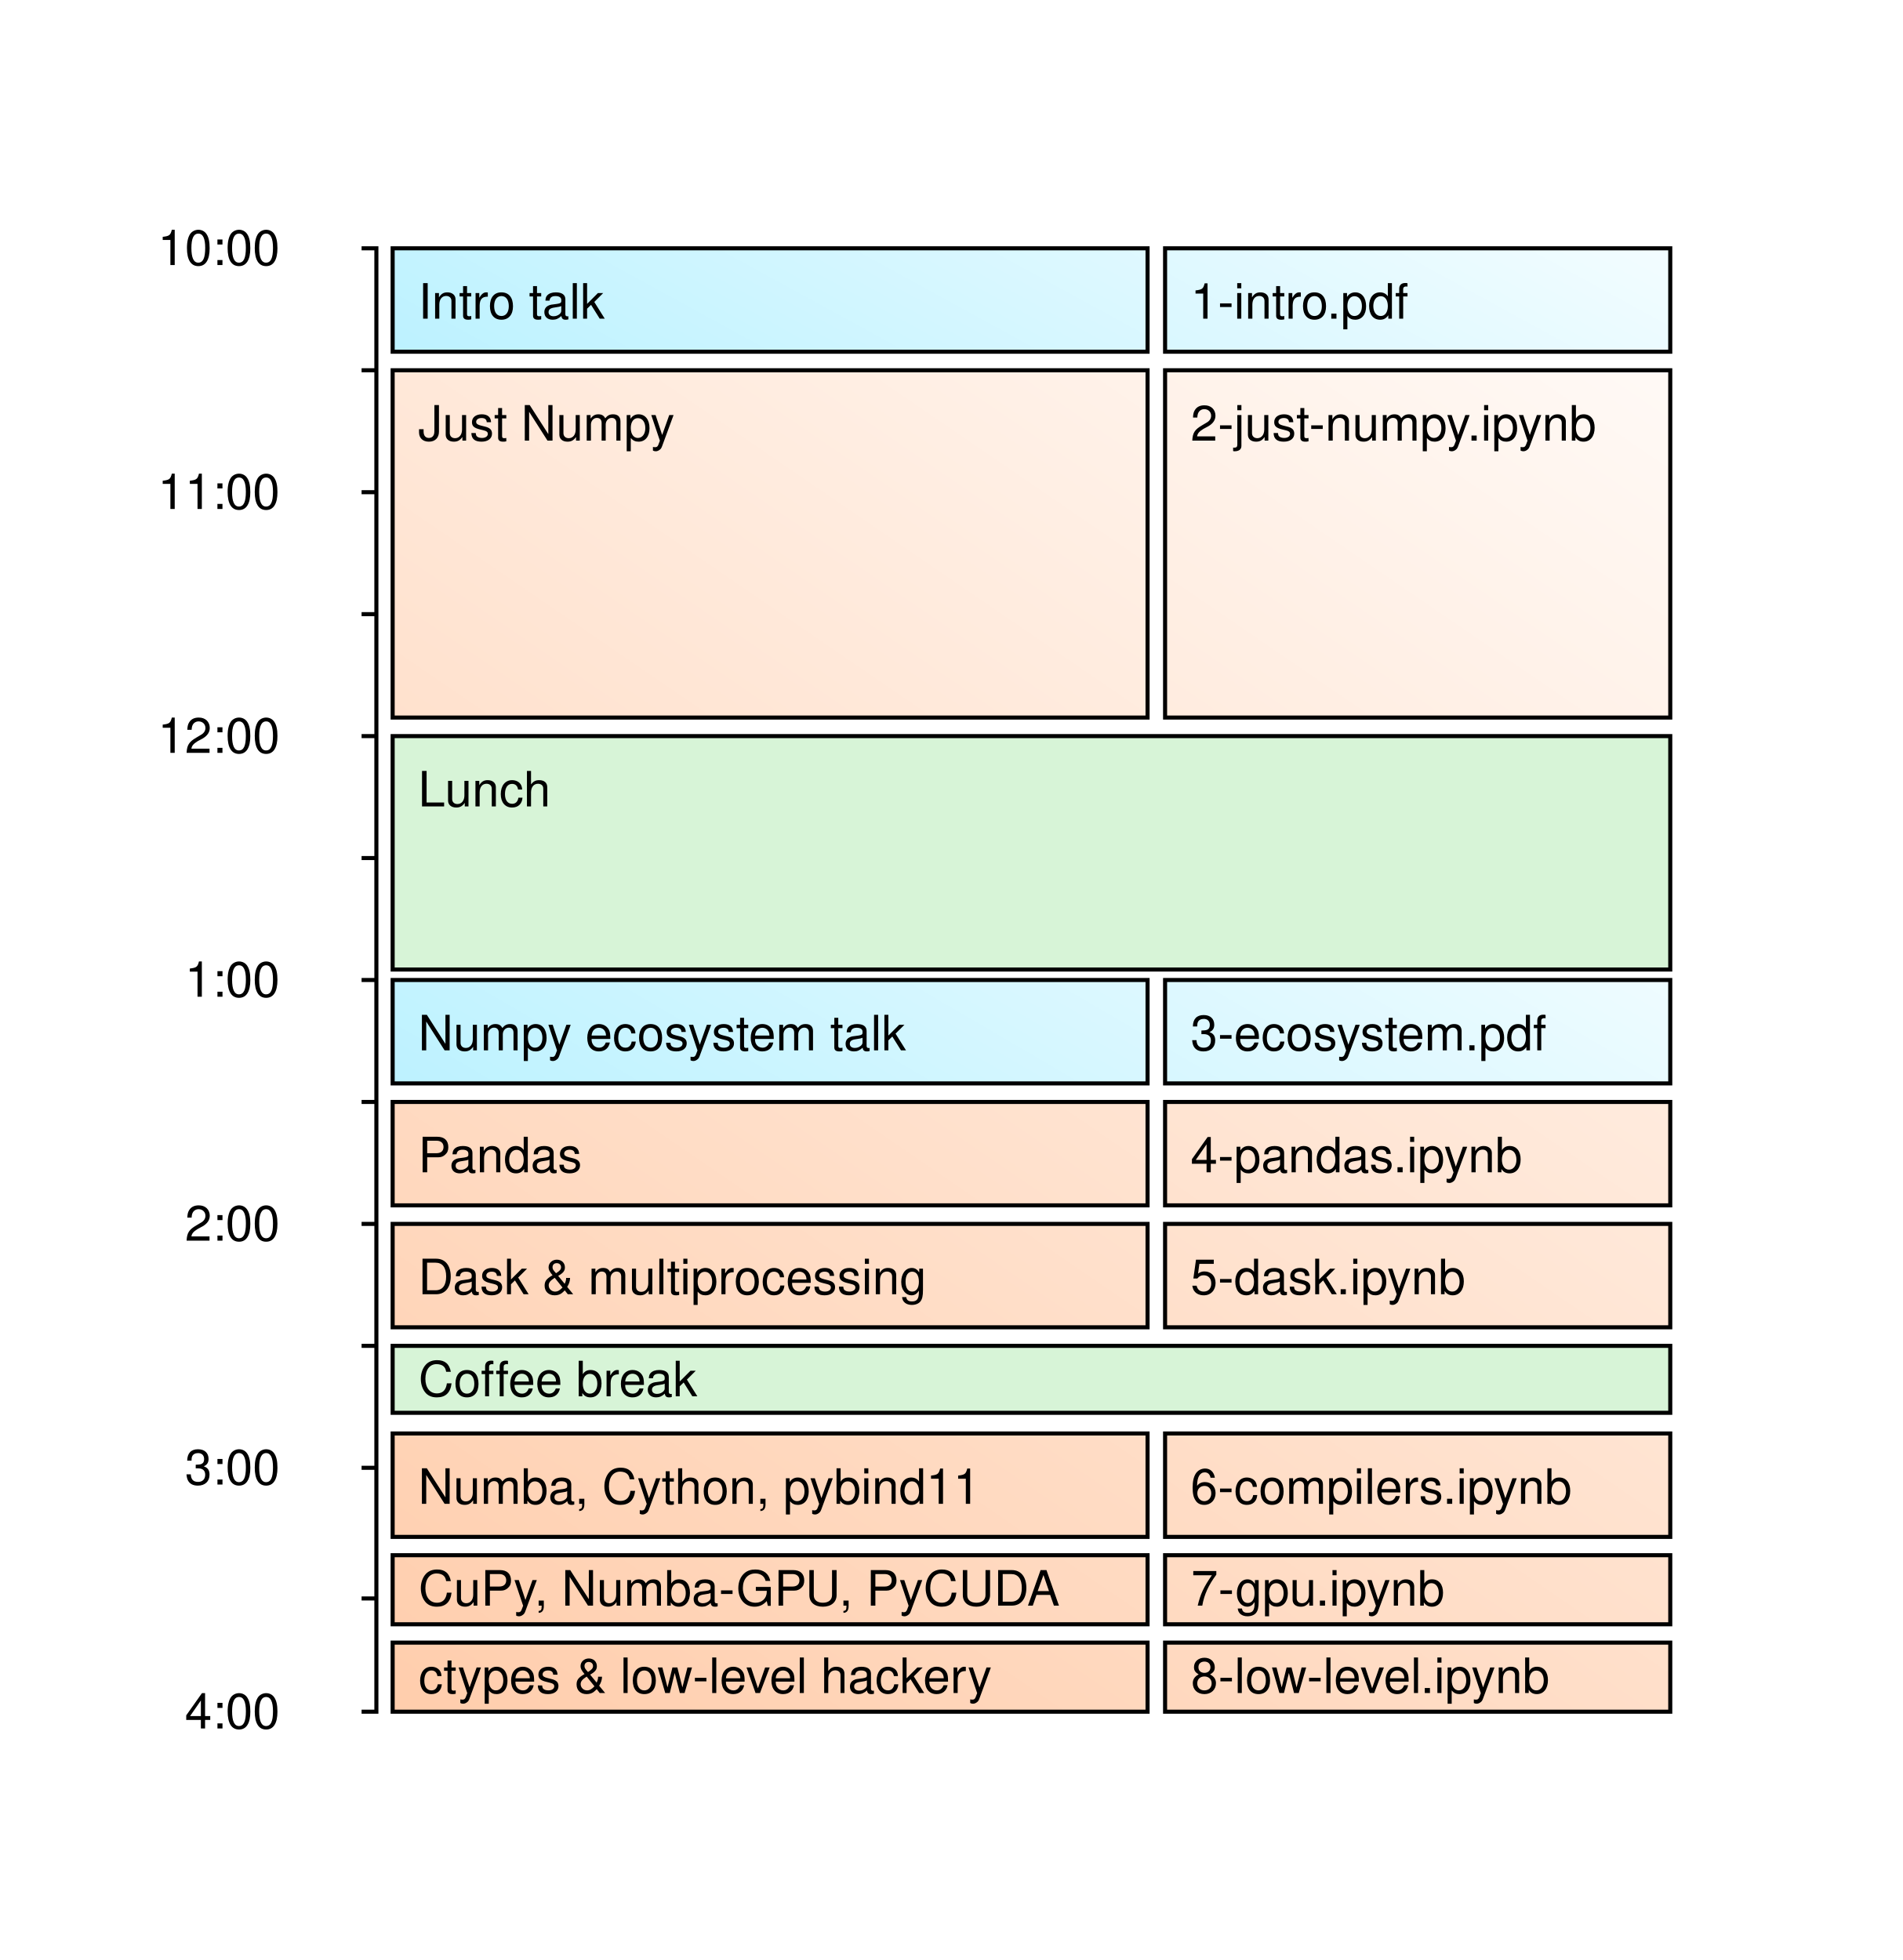
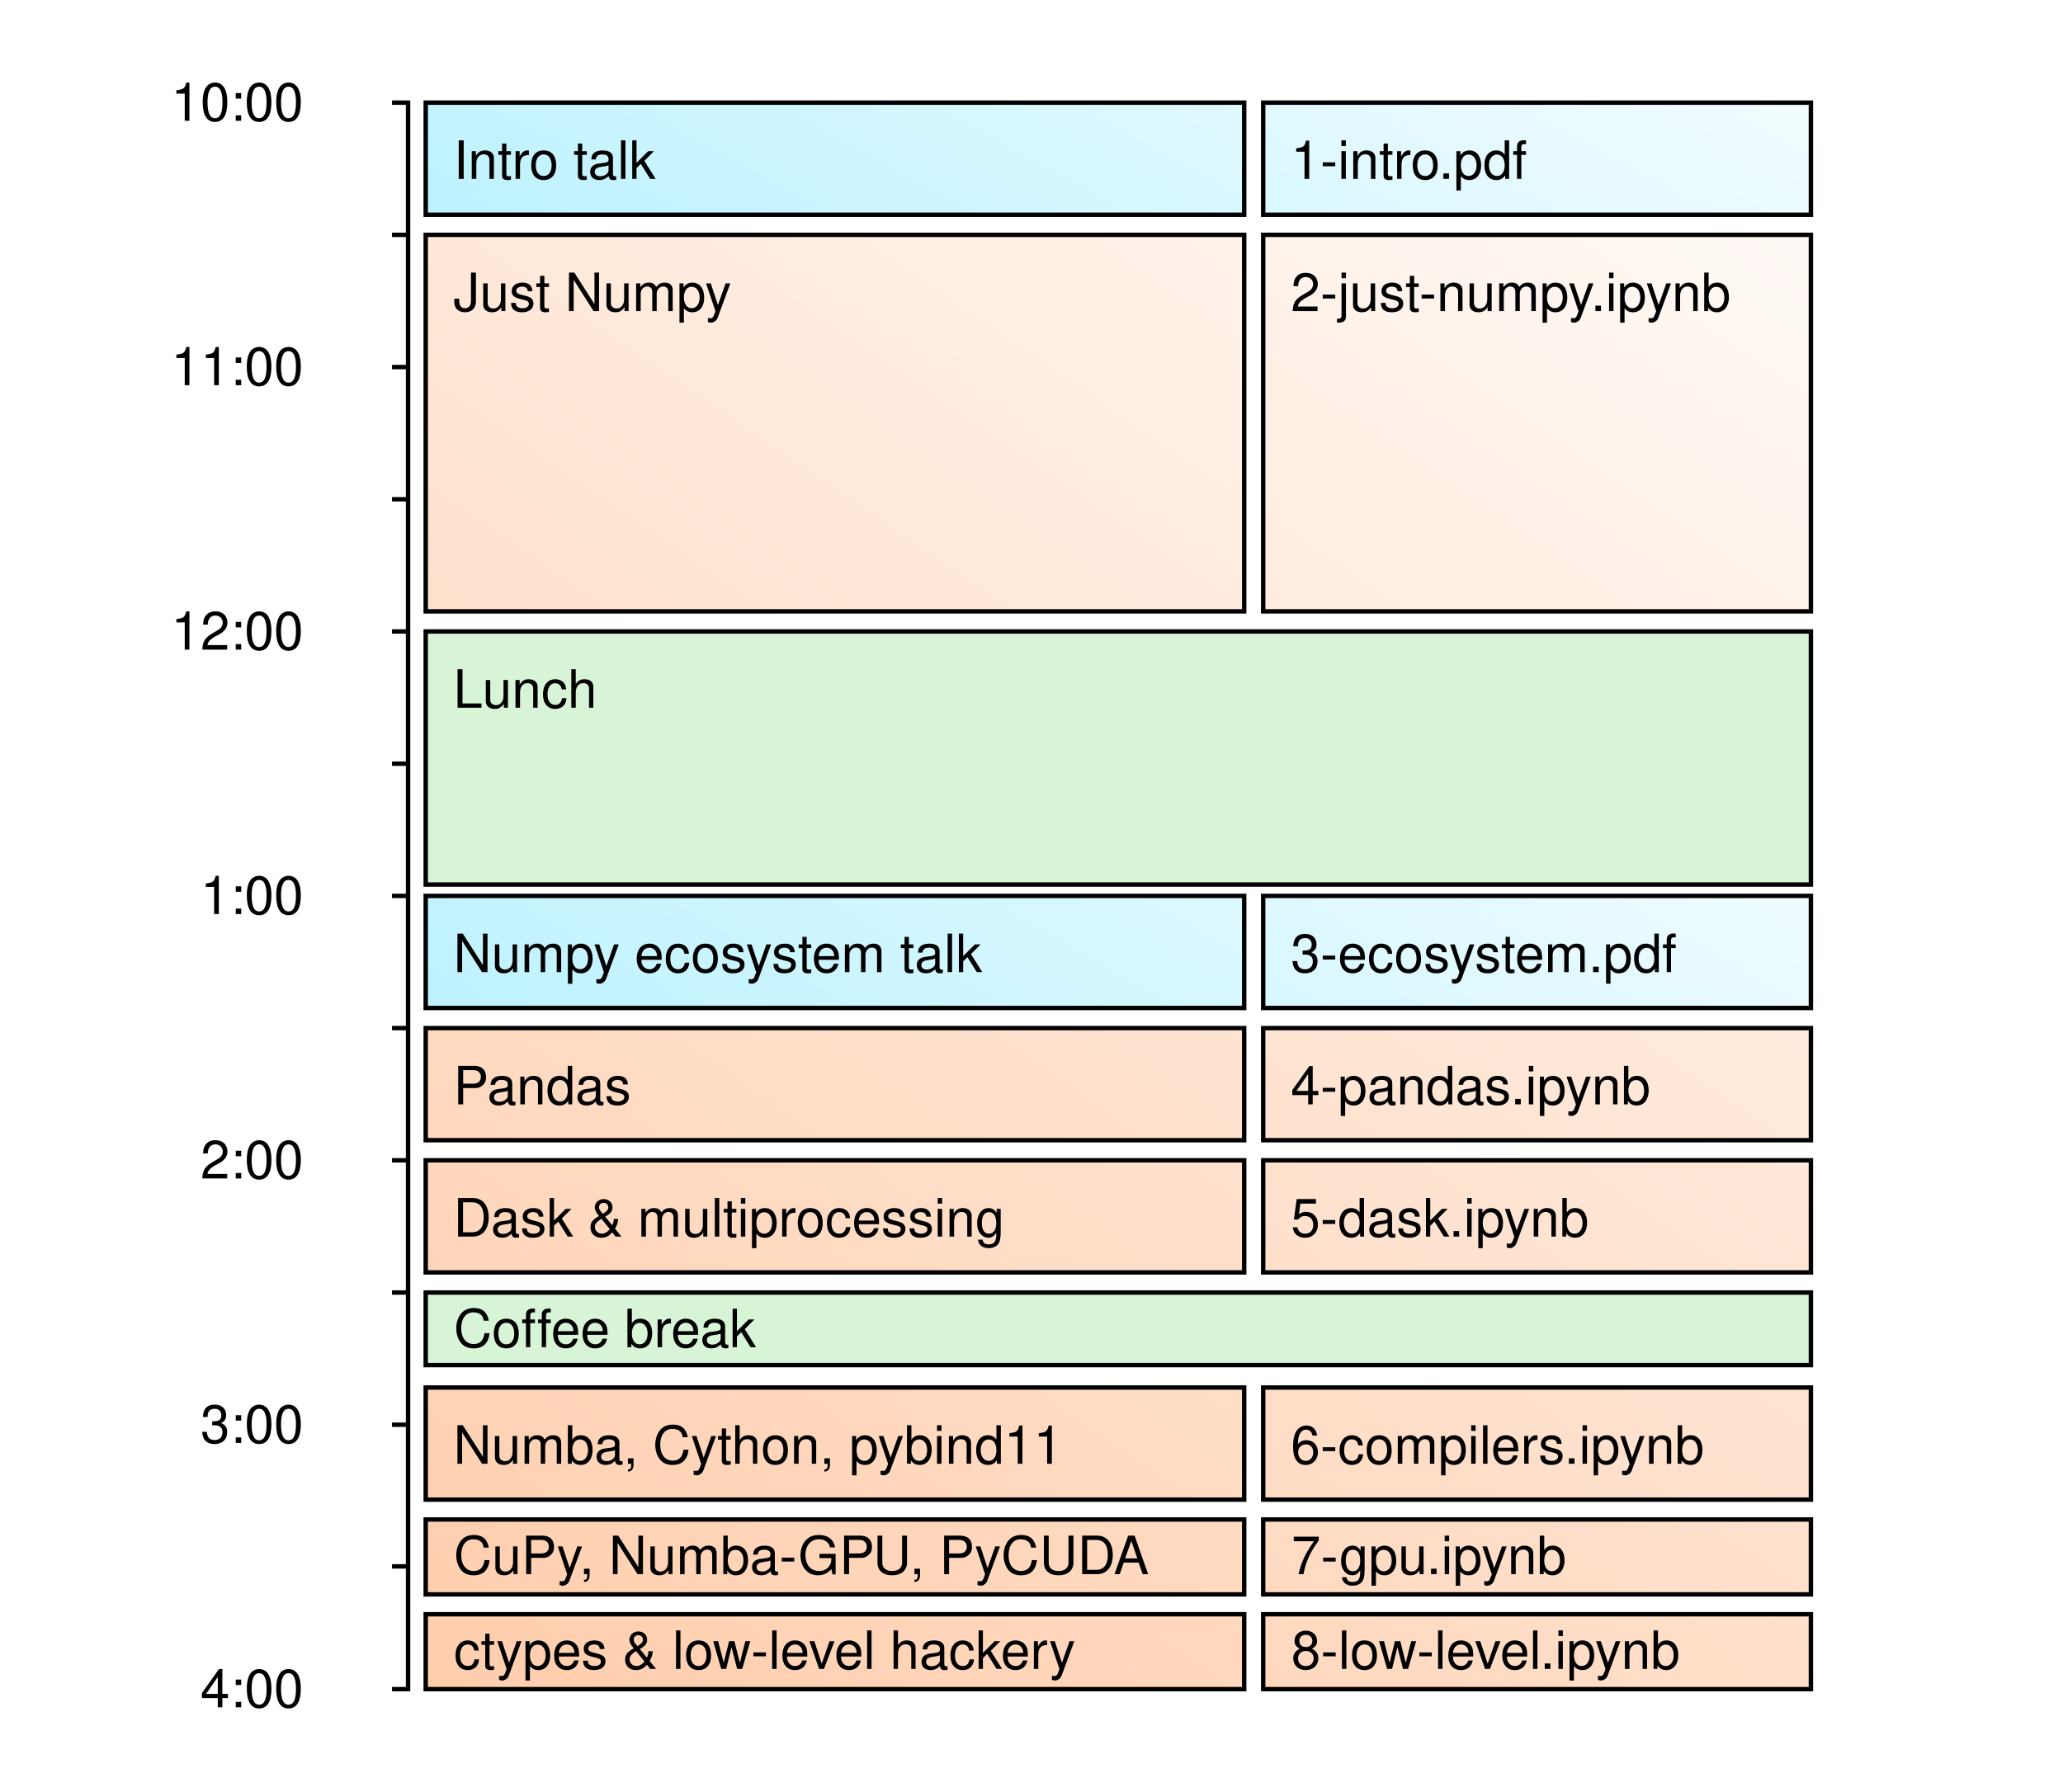
- <svg xmlns="http://www.w3.org/2000/svg" xmlns:xlink="http://www.w3.org/1999/xlink" width="247.669mm" height="255.148mm" viewBox="0 0 247.669 255.148" version="1.1" id="svg8">
+ <svg xmlns="http://www.w3.org/2000/svg" xmlns:xlink="http://www.w3.org/1999/xlink" width="247.669mm" height="215.148mm" viewBox="0 0 247.669 215.148" version="1.1" id="svg8">
  <defs id="defs2">
    <linearGradient id="linearGradient5184">
      <stop id="stop5180" offset="0" style="stop-color:#aaeeff;stop-opacity:1" />
      <stop id="stop5182" offset="1" style="stop-color:#ffffff;stop-opacity:1" />
    </linearGradient>
    <linearGradient id="linearGradient5178">
      <stop id="stop5174" offset="0" style="stop-color:#aaeeff;stop-opacity:1" />
      <stop id="stop5176" offset="1" style="stop-color:#ffffff;stop-opacity:1" />
    </linearGradient>
    <linearGradient id="linearGradient5172">
      <stop id="stop5168" offset="0" style="stop-color:#ffccaa;stop-opacity:1" />
      <stop id="stop5170" offset="1" style="stop-color:#ffffff;stop-opacity:1" />
    </linearGradient>
    <linearGradient id="linearGradient5166">
      <stop id="stop5162" offset="0" style="stop-color:#ffccaa;stop-opacity:1" />
      <stop id="stop5164" offset="1" style="stop-color:#ffffff;stop-opacity:1" />
    </linearGradient>
    <linearGradient id="linearGradient5160">
      <stop id="stop5156" offset="0" style="stop-color:#ffccaa;stop-opacity:1" />
      <stop id="stop5158" offset="1" style="stop-color:#ffffff;stop-opacity:1" />
    </linearGradient>
    <linearGradient id="linearGradient5142">
      <stop id="stop5138" offset="0" style="stop-color:#ffccaa;stop-opacity:1" />
      <stop id="stop5140" offset="1" style="stop-color:#ffffff;stop-opacity:1" />
    </linearGradient>
    <linearGradient id="linearGradient5136">
      <stop id="stop5132" offset="0" style="stop-color:#ffccaa;stop-opacity:1" />
      <stop id="stop5134" offset="1" style="stop-color:#ffffff;stop-opacity:1" />
    </linearGradient>
    <linearGradient id="linearGradient5130">
      <stop id="stop5126" offset="0" style="stop-color:#ffccaa;stop-opacity:1" />
      <stop id="stop5128" offset="1" style="stop-color:#ffffff;stop-opacity:1" />
    </linearGradient>
    <linearGradient id="linearGradient5124">
      <stop id="stop5120" offset="0" style="stop-color:#ffccaa;stop-opacity:1" />
      <stop id="stop5122" offset="1" style="stop-color:#ffffff;stop-opacity:1" />
    </linearGradient>
    <linearGradient id="linearGradient5118">
      <stop id="stop5114" offset="0" style="stop-color:#ffccaa;stop-opacity:1" />
      <stop id="stop5116" offset="1" style="stop-color:#ffffff;stop-opacity:1" />
    </linearGradient>
    <linearGradient id="linearGradient5112">
      <stop id="stop5108" offset="0" style="stop-color:#ffccaa;stop-opacity:1" />
      <stop id="stop5110" offset="1" style="stop-color:#ffffff;stop-opacity:1" />
    </linearGradient>
    <linearGradient id="linearGradient5106">
      <stop id="stop5102" offset="0" style="stop-color:#ffccaa;stop-opacity:1" />
      <stop id="stop5104" offset="1" style="stop-color:#ffffff;stop-opacity:1" />
    </linearGradient>
    <linearGradient id="linearGradient5100">
      <stop id="stop5096" offset="0" style="stop-color:#ffccaa;stop-opacity:1" />
      <stop id="stop5098" offset="1" style="stop-color:#ffffff;stop-opacity:1" />
    </linearGradient>
    <linearGradient id="linearGradient5062">
      <stop style="stop-color:#ffccaa;stop-opacity:1" offset="0" id="stop5058" />
      <stop style="stop-color:#ffffff;stop-opacity:1" offset="1" id="stop5060" />
    </linearGradient>
    <linearGradient xlink:href="#linearGradient5062" id="linearGradient5064" x1="29.934" y1="230.183" x2="185.218" y2="3.271" gradientUnits="userSpaceOnUse" />
    <linearGradient xlink:href="#linearGradient5172" id="linearGradient5070" x1="29.934" y1="230.183" x2="185.218" y2="3.271" gradientUnits="userSpaceOnUse" />
    <linearGradient xlink:href="#linearGradient5166" id="linearGradient5072" x1="29.934" y1="230.183" x2="185.218" y2="3.271" gradientUnits="userSpaceOnUse" />
    <linearGradient xlink:href="#linearGradient5160" id="linearGradient5074" x1="29.934" y1="230.183" x2="185.218" y2="3.271" gradientUnits="userSpaceOnUse" />
    <linearGradient xlink:href="#linearGradient5142" id="linearGradient5080" x1="29.934" y1="230.183" x2="185.218" y2="3.271" gradientUnits="userSpaceOnUse" />
    <linearGradient xlink:href="#linearGradient5136" id="linearGradient5082" x1="29.934" y1="230.183" x2="185.218" y2="3.271" gradientUnits="userSpaceOnUse" />
    <linearGradient xlink:href="#linearGradient5130" id="linearGradient5084" x1="29.934" y1="230.183" x2="185.218" y2="3.271" gradientUnits="userSpaceOnUse" />
    <linearGradient xlink:href="#linearGradient5124" id="linearGradient5086" x1="29.934" y1="230.183" x2="185.218" y2="3.271" gradientUnits="userSpaceOnUse" />
    <linearGradient xlink:href="#linearGradient5118" id="linearGradient5088" x1="29.934" y1="230.183" x2="185.218" y2="3.271" gradientUnits="userSpaceOnUse" />
    <linearGradient xlink:href="#linearGradient5112" id="linearGradient5090" x1="29.934" y1="230.183" x2="185.218" y2="3.271" gradientUnits="userSpaceOnUse" />
    <linearGradient xlink:href="#linearGradient5106" id="linearGradient5092" x1="29.934" y1="230.183" x2="185.218" y2="3.271" gradientUnits="userSpaceOnUse" />
    <linearGradient xlink:href="#linearGradient5100" id="linearGradient5094" x1="29.934" y1="230.183" x2="185.218" y2="3.271" gradientUnits="userSpaceOnUse" />
    <linearGradient gradientTransform="matrix(3.779528,0,0,3.779528,-90.72524,-101.6526)" xlink:href="#linearGradient5184" id="linearGradient5068-1" x1="29.934" y1="230.183" x2="185.218" y2="3.271" gradientUnits="userSpaceOnUse" />
    <linearGradient xlink:href="#linearGradient5178" id="linearGradient5219" gradientUnits="userSpaceOnUse" x1="71.094" y1="205.327" x2="153.413" y2="64.476" />
    <linearGradient xlink:href="#linearGradient5178" id="linearGradient5221" gradientUnits="userSpaceOnUse" x1="71.094" y1="205.327" x2="153.413" y2="64.476" />
    <linearGradient gradientTransform="matrix(3.779528,0,0,3.779528,-90.72524,-461.6526)" xlink:href="#linearGradient5184" id="linearGradient5221-4" gradientUnits="userSpaceOnUse" x1="71.094" y1="205.327" x2="153.413" y2="64.476" />
    <linearGradient xlink:href="#linearGradient5178" id="linearGradient5259" gradientUnits="userSpaceOnUse" x1="85.794" y1="109.911" x2="154.749" y2="-15.973" />
    <linearGradient xlink:href="#linearGradient5178" id="linearGradient5261" gradientUnits="userSpaceOnUse" x1="85.794" y1="109.911" x2="154.749" y2="-15.973" />
  </defs>
-   <g id="layer1" transform="translate(26.83837,5.164028)">
+   <g id="layer1" transform="translate(26.83837,-14.83597)">
    <rect y="90.66" x="24.269" height="30.388" width="166.297" id="use4788" style="opacity:1;vector-effect:none;fill:#d7f4d7;fill-opacity:1;fill-rule:evenodd;stroke:#000000;stroke-width:0.529;stroke-linecap:butt;stroke-linejoin:miter;stroke-miterlimit:4;stroke-dasharray:none;stroke-dashoffset:0;stroke-opacity:1" />
    <rect style="opacity:1;vector-effect:none;fill:#d7f4d7;fill-opacity:1;fill-rule:evenodd;stroke:#000000;stroke-width:0.529;stroke-linecap:butt;stroke-linejoin:miter;stroke-miterlimit:4;stroke-dasharray:none;stroke-dashoffset:0;stroke-opacity:1" id="rect5054" width="166.297" height="8.716" x="24.269" y="170.035" />
    <text xml:space="preserve" style="font-style:normal;font-variant:normal;font-weight:normal;font-stretch:normal;font-size:6.35px;line-height:1.25;font-family:'Nimbus Sans L';-inkscape-font-specification:'Nimbus Sans L';text-align:start;letter-spacing:0px;word-spacing:0px;text-anchor:start;fill:#000000;fill-opacity:1;stroke:none;stroke-width:0.265" x="27.592" y="99.815" id="text877">
      <tspan id="tspan875" x="27.592" y="99.815" style="font-size:6.35px;stroke-width:0.265">Lunch</tspan>
    </text>
    <rect style="opacity:1;vector-effect:none;fill:url(#linearGradient5259);fill-opacity:1;fill-rule:evenodd;stroke:#000000;stroke-width:0.529;stroke-linecap:butt;stroke-linejoin:miter;stroke-miterlimit:4;stroke-dasharray:none;stroke-dashoffset:0;stroke-opacity:1" id="rect907" width="98.261" height="13.461" x="24.269" y="27.16" />
    <rect style="opacity:1;vector-effect:none;fill:url(#linearGradient5094);fill-opacity:1;fill-rule:evenodd;stroke:#000000;stroke-width:0.529;stroke-linecap:butt;stroke-linejoin:miter;stroke-miterlimit:4;stroke-dasharray:none;stroke-dashoffset:0;stroke-opacity:1" id="rect4733" width="98.261" height="8.993" x="24.269" y="208.667" />
    <rect y="208.667" x="124.811" height="8.993" width="65.755" id="rect4866" style="opacity:1;vector-effect:none;fill:url(#linearGradient5088);fill-opacity:1;fill-rule:evenodd;stroke:#000000;stroke-width:0.529;stroke-linecap:butt;stroke-linejoin:miter;stroke-miterlimit:4;stroke-dasharray:none;stroke-dashoffset:0;stroke-opacity:1" />
    <path style="opacity:1;vector-effect:none;fill:none;fill-opacity:1;stroke:#000000;stroke-width:0.529;stroke-linecap:butt;stroke-linejoin:miter;stroke-miterlimit:4;stroke-dasharray:none;stroke-dashoffset:0;stroke-opacity:1" d="m 20.226,27.16 h 1.926 V 217.66 h -1.926" id="path4880" />
    <path style="opacity:1;vector-effect:none;fill:none;fill-opacity:1;stroke:#000000;stroke-width:0.529;stroke-linecap:butt;stroke-linejoin:miter;stroke-miterlimit:4;stroke-dasharray:none;stroke-dashoffset:0;stroke-opacity:1" d="m 22.152,43.035 h -1.926" id="path4882" />
    <text xml:space="preserve" style="font-style:normal;font-variant:normal;font-weight:normal;font-stretch:normal;font-size:6.35px;line-height:1.25;font-family:'Nimbus Sans L';-inkscape-font-specification:'Nimbus Sans L';text-align:end;letter-spacing:0px;word-spacing:0px;text-anchor:end;fill:#000000;fill-opacity:1;stroke:none;stroke-width:0.265" x="18.414" y="29.338" id="text4888">
      <tspan id="tspan4886" x="18.414" y="29.338" style="font-size:6.35px;text-align:end;text-anchor:end;stroke-width:0.265">10:00</tspan>
    </text>
    <text xml:space="preserve" style="font-style:normal;font-variant:normal;font-weight:normal;font-stretch:normal;font-size:6.35px;line-height:1.25;font-family:'Nimbus Sans L';-inkscape-font-specification:'Nimbus Sans L';text-align:end;letter-spacing:0px;word-spacing:0px;text-anchor:end;fill:#000000;fill-opacity:1;stroke:none;stroke-width:0.265" x="18.414" y="61.088" id="text4892">
      <tspan id="tspan4890" x="18.414" y="61.088" style="font-size:6.35px;text-align:end;text-anchor:end;stroke-width:0.265">11:00</tspan>
    </text>
    <path id="path4894" d="m 22.152,58.91 h -1.926" style="opacity:1;vector-effect:none;fill:none;fill-opacity:1;stroke:#000000;stroke-width:0.529;stroke-linecap:butt;stroke-linejoin:miter;stroke-miterlimit:4;stroke-dasharray:none;stroke-dashoffset:0;stroke-opacity:1" />
    <path style="opacity:1;vector-effect:none;fill:none;fill-opacity:1;stroke:#000000;stroke-width:0.529;stroke-linecap:butt;stroke-linejoin:miter;stroke-miterlimit:4;stroke-dasharray:none;stroke-dashoffset:0;stroke-opacity:1" d="m 22.152,74.785 h -1.926" id="path4900" />
    <text xml:space="preserve" style="font-style:normal;font-variant:normal;font-weight:normal;font-stretch:normal;font-size:6.35px;line-height:1.25;font-family:'Nimbus Sans L';-inkscape-font-specification:'Nimbus Sans L';text-align:end;letter-spacing:0px;word-spacing:0px;text-anchor:end;fill:#000000;fill-opacity:1;stroke:none;stroke-width:0.265" x="18.414" y="92.838" id="text4904">
      <tspan id="tspan4902" x="18.414" y="92.838" style="font-size:6.35px;text-align:end;text-anchor:end;stroke-width:0.265">12:00</tspan>
    </text>
    <path id="path4906" d="m 22.152,90.66 h -1.926" style="opacity:1;vector-effect:none;fill:none;fill-opacity:1;stroke:#000000;stroke-width:0.529;stroke-linecap:butt;stroke-linejoin:miter;stroke-miterlimit:4;stroke-dasharray:none;stroke-dashoffset:0;stroke-opacity:1" />
    <path style="opacity:1;vector-effect:none;fill:none;fill-opacity:1;stroke:#000000;stroke-width:0.529;stroke-linecap:butt;stroke-linejoin:miter;stroke-miterlimit:4;stroke-dasharray:none;stroke-dashoffset:0;stroke-opacity:1" d="m 22.152,106.535 h -1.926" id="path4912" />
    <text xml:space="preserve" style="font-style:normal;font-variant:normal;font-weight:normal;font-stretch:normal;font-size:6.35px;line-height:1.25;font-family:'Nimbus Sans L';-inkscape-font-specification:'Nimbus Sans L';text-align:end;letter-spacing:0px;word-spacing:0px;text-anchor:end;fill:#000000;fill-opacity:1;stroke:none;stroke-width:0.265" x="18.414" y="124.588" id="text4916">
      <tspan id="tspan4914" x="18.414" y="124.588" style="font-size:6.35px;text-align:end;text-anchor:end;stroke-width:0.265">1:00</tspan>
    </text>
    <path id="path4918" d="m 22.152,122.41 h -1.926" style="opacity:1;vector-effect:none;fill:none;fill-opacity:1;stroke:#000000;stroke-width:0.529;stroke-linecap:butt;stroke-linejoin:miter;stroke-miterlimit:4;stroke-dasharray:none;stroke-dashoffset:0;stroke-opacity:1" />
    <path style="opacity:1;vector-effect:none;fill:none;fill-opacity:1;stroke:#000000;stroke-width:0.529;stroke-linecap:butt;stroke-linejoin:miter;stroke-miterlimit:4;stroke-dasharray:none;stroke-dashoffset:0;stroke-opacity:1" d="m 22.152,138.285 h -1.926" id="path4924" />
    <text xml:space="preserve" style="font-style:normal;font-variant:normal;font-weight:normal;font-stretch:normal;font-size:6.35px;line-height:1.25;font-family:'Nimbus Sans L';-inkscape-font-specification:'Nimbus Sans L';text-align:end;letter-spacing:0px;word-spacing:0px;text-anchor:end;fill:#000000;fill-opacity:1;stroke:none;stroke-width:0.265" x="18.414" y="156.338" id="text4928">
      <tspan id="tspan4926" x="18.414" y="156.338" style="font-size:6.35px;text-align:end;text-anchor:end;stroke-width:0.265">2:00</tspan>
    </text>
    <path id="path4930" d="m 22.152,154.16 h -1.926" style="opacity:1;vector-effect:none;fill:none;fill-opacity:1;stroke:#000000;stroke-width:0.529;stroke-linecap:butt;stroke-linejoin:miter;stroke-miterlimit:4;stroke-dasharray:none;stroke-dashoffset:0;stroke-opacity:1" />
    <path style="opacity:1;vector-effect:none;fill:none;fill-opacity:1;stroke:#000000;stroke-width:0.529;stroke-linecap:butt;stroke-linejoin:miter;stroke-miterlimit:4;stroke-dasharray:none;stroke-dashoffset:0;stroke-opacity:1" d="m 22.152,170.035 h -1.926" id="path4936" />
    <text xml:space="preserve" style="font-style:normal;font-variant:normal;font-weight:normal;font-stretch:normal;font-size:6.35px;line-height:1.25;font-family:'Nimbus Sans L';-inkscape-font-specification:'Nimbus Sans L';text-align:end;letter-spacing:0px;word-spacing:0px;text-anchor:end;fill:#000000;fill-opacity:1;stroke:none;stroke-width:0.265" x="18.414" y="188.088" id="text4940">
      <tspan id="tspan4938" x="18.414" y="188.088" style="font-size:6.35px;text-align:end;text-anchor:end;stroke-width:0.265">3:00</tspan>
    </text>
    <path id="path4942" d="m 22.152,185.91 h -1.926" style="opacity:1;vector-effect:none;fill:none;fill-opacity:1;stroke:#000000;stroke-width:0.529;stroke-linecap:butt;stroke-linejoin:miter;stroke-miterlimit:4;stroke-dasharray:none;stroke-dashoffset:0;stroke-opacity:1" />
    <rect style="opacity:1;vector-effect:none;fill:url(#linearGradient5092);fill-opacity:1;fill-rule:evenodd;stroke:#000000;stroke-width:0.529;stroke-linecap:butt;stroke-linejoin:miter;stroke-miterlimit:4;stroke-dasharray:none;stroke-dashoffset:0;stroke-opacity:1" id="rect4749" width="98.261" height="8.993" x="24.269" y="197.289" />
    <rect y="197.289" x="124.811" height="8.993" width="65.755" id="rect4868" style="opacity:1;vector-effect:none;fill:url(#linearGradient5086);fill-opacity:1;fill-rule:evenodd;stroke:#000000;stroke-width:0.529;stroke-linecap:butt;stroke-linejoin:miter;stroke-miterlimit:4;stroke-dasharray:none;stroke-dashoffset:0;stroke-opacity:1" />
    <path style="opacity:1;vector-effect:none;fill:none;fill-opacity:1;stroke:#000000;stroke-width:0.529;stroke-linecap:butt;stroke-linejoin:miter;stroke-miterlimit:4;stroke-dasharray:none;stroke-dashoffset:0;stroke-opacity:1" d="m 22.152,202.919 h -1.926" id="path4948" />
    <text xml:space="preserve" style="font-style:normal;font-variant:normal;font-weight:normal;font-stretch:normal;font-size:6.35px;line-height:1.25;font-family:'Nimbus Sans L';-inkscape-font-specification:'Nimbus Sans L';text-align:end;letter-spacing:0px;word-spacing:0px;text-anchor:end;fill:#000000;fill-opacity:1;stroke:none;stroke-width:0.265" x="18.414" y="219.838" id="text4952">
      <tspan id="tspan4950" x="18.414" y="219.838" style="font-size:6.35px;text-align:end;text-anchor:end;stroke-width:0.265">4:00</tspan>
    </text>
    <rect y="43.035" x="24.269" height="45.211" width="98.261" id="use4978" style="opacity:1;vector-effect:none;fill:url(#linearGradient5070);fill-opacity:1;fill-rule:evenodd;stroke:#000000;stroke-width:0.529;stroke-linecap:butt;stroke-linejoin:miter;stroke-miterlimit:4;stroke-dasharray:none;stroke-dashoffset:0;stroke-opacity:1" />
    <rect y="122.41" x="24.269" height="13.461" width="98.261" id="use4980" style="opacity:1;vector-effect:none;fill:url(#linearGradient5219);fill-opacity:1;fill-rule:evenodd;stroke:#000000;stroke-width:0.529;stroke-linecap:butt;stroke-linejoin:miter;stroke-miterlimit:4;stroke-dasharray:none;stroke-dashoffset:0;stroke-opacity:1" />
    <rect y="138.285" x="24.269" height="13.461" width="98.261" id="use4982" style="opacity:1;vector-effect:none;fill:url(#linearGradient5074);fill-opacity:1;fill-rule:evenodd;stroke:#000000;stroke-width:0.529;stroke-linecap:butt;stroke-linejoin:miter;stroke-miterlimit:4;stroke-dasharray:none;stroke-dashoffset:0;stroke-opacity:1" />
    <rect y="154.16" x="24.269" height="13.461" width="98.261" id="use4984" style="opacity:1;vector-effect:none;fill:url(#linearGradient5072);fill-opacity:1;fill-rule:evenodd;stroke:#000000;stroke-width:0.529;stroke-linecap:butt;stroke-linejoin:miter;stroke-miterlimit:4;stroke-dasharray:none;stroke-dashoffset:0;stroke-opacity:1" />
    <rect y="181.442" x="24.269" height="13.461" width="98.261" id="use4986" style="opacity:1;vector-effect:none;fill:url(#linearGradient5090);fill-opacity:1;fill-rule:evenodd;stroke:#000000;stroke-width:0.529;stroke-linecap:butt;stroke-linejoin:miter;stroke-miterlimit:4;stroke-dasharray:none;stroke-dashoffset:0;stroke-opacity:1" />
    <rect y="27.16" x="124.811" height="13.461" width="65.755" id="rect4998" style="opacity:1;vector-effect:none;fill:url(#linearGradient5261);fill-opacity:1;fill-rule:evenodd;stroke:#000000;stroke-width:0.529;stroke-linecap:butt;stroke-linejoin:miter;stroke-miterlimit:4;stroke-dasharray:none;stroke-dashoffset:0;stroke-opacity:1" />
    <rect style="opacity:1;vector-effect:none;fill:url(#linearGradient5064);fill-opacity:1;fill-rule:evenodd;stroke:#000000;stroke-width:0.529;stroke-linecap:butt;stroke-linejoin:miter;stroke-miterlimit:4;stroke-dasharray:none;stroke-dashoffset:0;stroke-opacity:1" id="use5002" width="65.755" height="45.211" x="124.811" y="43.035" />
    <rect style="opacity:1;vector-effect:none;fill:url(#linearGradient5221);fill-opacity:1;fill-rule:evenodd;stroke:#000000;stroke-width:0.529;stroke-linecap:butt;stroke-linejoin:miter;stroke-miterlimit:4;stroke-dasharray:none;stroke-dashoffset:0;stroke-opacity:1" id="use5006" width="65.755" height="13.461" x="124.811" y="122.41" />
    <rect style="opacity:1;vector-effect:none;fill:url(#linearGradient5080);fill-opacity:1;fill-rule:evenodd;stroke:#000000;stroke-width:0.529;stroke-linecap:butt;stroke-linejoin:miter;stroke-miterlimit:4;stroke-dasharray:none;stroke-dashoffset:0;stroke-opacity:1" id="use5008" width="65.755" height="13.461" x="124.811" y="138.285" />
    <rect style="opacity:1;vector-effect:none;fill:url(#linearGradient5082);fill-opacity:1;fill-rule:evenodd;stroke:#000000;stroke-width:0.529;stroke-linecap:butt;stroke-linejoin:miter;stroke-miterlimit:4;stroke-dasharray:none;stroke-dashoffset:0;stroke-opacity:1" id="use5010" width="65.755" height="13.461" x="124.811" y="154.16" />
    <rect style="opacity:1;vector-effect:none;fill:url(#linearGradient5084);fill-opacity:1;fill-rule:evenodd;stroke:#000000;stroke-width:0.529;stroke-linecap:butt;stroke-linejoin:miter;stroke-miterlimit:4;stroke-dasharray:none;stroke-dashoffset:0;stroke-opacity:1" id="use5012" width="65.755" height="13.461" x="124.811" y="181.442" />
    <text id="text5052" y="176.6" x="27.642" style="font-style:normal;font-variant:normal;font-weight:normal;font-stretch:normal;font-size:6.35px;line-height:1.25;font-family:'Nimbus Sans L';-inkscape-font-specification:'Nimbus Sans L';text-align:start;letter-spacing:0px;word-spacing:0px;text-anchor:start;fill:#000000;fill-opacity:1;stroke:none;stroke-width:0.265" xml:space="preserve">
      <tspan style="font-size:6.35px;stroke-width:0.265" y="176.6" x="27.642" id="tspan5050">Coffee break</tspan>
    </text>
    <text xml:space="preserve" style="font-style:normal;font-variant:normal;font-weight:normal;font-stretch:normal;font-size:6.35px;line-height:1.25;font-family:'Nimbus Sans L';-inkscape-font-specification:'Nimbus Sans L';text-align:start;letter-spacing:0px;word-spacing:0px;text-anchor:start;fill:#000000;fill-opacity:1;stroke:none;stroke-width:0.265" x="27.592" y="36.315" id="text817">
      <tspan id="tspan815" x="27.592" y="36.315" style="font-size:6.35px;stroke-width:0.265">Intro talk</tspan>
    </text>
    <text id="text865" y="52.19" x="27.592" style="font-style:normal;font-variant:normal;font-weight:normal;font-stretch:normal;font-size:6.35px;line-height:1.25;font-family:'Nimbus Sans L';-inkscape-font-specification:'Nimbus Sans L';text-align:start;letter-spacing:0px;word-spacing:0px;text-anchor:start;fill:#000000;fill-opacity:1;stroke:none;stroke-width:0.265" xml:space="preserve">
      <tspan style="font-size:6.35px;stroke-width:0.265" y="52.19" x="27.592" id="tspan863">Just Numpy</tspan>
    </text>
    <text id="text885" y="131.565" x="27.592" style="font-style:normal;font-variant:normal;font-weight:normal;font-stretch:normal;font-size:6.35px;line-height:1.25;font-family:'Nimbus Sans L';-inkscape-font-specification:'Nimbus Sans L';text-align:start;letter-spacing:0px;word-spacing:0px;text-anchor:start;fill:#000000;fill-opacity:1;stroke:none;stroke-width:0.265" xml:space="preserve">
      <tspan style="font-size:6.35px;stroke-width:0.265" y="131.565" x="27.592" id="tspan883">Numpy ecosystem talk</tspan>
    </text>
    <text xml:space="preserve" style="font-style:normal;font-variant:normal;font-weight:normal;font-stretch:normal;font-size:6.35px;line-height:1.25;font-family:'Nimbus Sans L';-inkscape-font-specification:'Nimbus Sans L';text-align:start;letter-spacing:0px;word-spacing:0px;text-anchor:start;fill:#000000;fill-opacity:1;stroke:none;stroke-width:0.265" x="27.592" y="147.44" id="text889">
      <tspan id="tspan887" x="27.592" y="147.44" style="font-size:6.35px;stroke-width:0.265">Pandas</tspan>
    </text>
    <text id="text893" y="163.315" x="27.592" style="font-style:normal;font-variant:normal;font-weight:normal;font-stretch:normal;font-size:6.35px;line-height:1.25;font-family:'Nimbus Sans L';-inkscape-font-specification:'Nimbus Sans L';text-align:start;letter-spacing:0px;word-spacing:0px;text-anchor:start;fill:#000000;fill-opacity:1;stroke:none;stroke-width:0.265" xml:space="preserve">
      <tspan style="font-size:6.35px;stroke-width:0.265" y="163.315" x="27.592" id="tspan891">Dask &amp; multiprocessing</tspan>
    </text>
    <text xml:space="preserve" style="font-style:normal;font-variant:normal;font-weight:normal;font-stretch:normal;font-size:6.35px;line-height:1.25;font-family:'Nimbus Sans L';-inkscape-font-specification:'Nimbus Sans L';text-align:start;letter-spacing:0px;word-spacing:0px;text-anchor:start;fill:#000000;fill-opacity:1;stroke:none;stroke-width:0.265" x="27.592" y="190.597" id="text897">
      <tspan id="tspan895" x="27.592" y="190.597" style="font-size:6.35px;stroke-width:0.265">Numba, Cython, pybind11</tspan>
    </text>
    <text id="text4820" y="36.315" x="128.134" style="font-style:normal;font-variant:normal;font-weight:normal;font-stretch:normal;font-size:6.35px;line-height:1.25;font-family:'Nimbus Sans L';-inkscape-font-specification:'Nimbus Sans L';text-align:start;letter-spacing:0px;word-spacing:0px;text-anchor:start;fill:#000000;fill-opacity:1;stroke:none;stroke-width:0.265" xml:space="preserve">
      <tspan style="font-size:6.35px;stroke-width:0.265" y="36.315" x="128.134" id="tspan4818">1-intro.pdf</tspan>
    </text>
    <text xml:space="preserve" style="font-style:normal;font-variant:normal;font-weight:normal;font-stretch:normal;font-size:6.35px;line-height:1.25;font-family:'Nimbus Sans L';-inkscape-font-specification:'Nimbus Sans L';text-align:start;letter-spacing:0px;word-spacing:0px;text-anchor:start;fill:#000000;fill-opacity:1;stroke:none;stroke-width:0.265" x="128.134" y="52.19" id="text4824">
      <tspan id="tspan4822" x="128.134" y="52.19" style="font-size:6.35px;stroke-width:0.265">2-just-numpy.ipynb</tspan>
    </text>
    <text xml:space="preserve" style="font-style:normal;font-variant:normal;font-weight:normal;font-stretch:normal;font-size:6.35px;line-height:1.25;font-family:'Nimbus Sans L';-inkscape-font-specification:'Nimbus Sans L';text-align:start;letter-spacing:0px;word-spacing:0px;text-anchor:start;fill:#000000;fill-opacity:1;stroke:none;stroke-width:0.265" x="128.134" y="131.565" id="text4828">
      <tspan id="tspan4826" x="128.134" y="131.565" style="font-size:6.35px;stroke-width:0.265">3-ecosystem.pdf</tspan>
    </text>
    <text id="text4832" y="147.44" x="128.134" style="font-style:normal;font-variant:normal;font-weight:normal;font-stretch:normal;font-size:6.35px;line-height:1.25;font-family:'Nimbus Sans L';-inkscape-font-specification:'Nimbus Sans L';text-align:start;letter-spacing:0px;word-spacing:0px;text-anchor:start;fill:#000000;fill-opacity:1;stroke:none;stroke-width:0.265" xml:space="preserve">
      <tspan style="font-size:6.35px;stroke-width:0.265" y="147.44" x="128.134" id="tspan4830">4-pandas.ipynb</tspan>
    </text>
    <text xml:space="preserve" style="font-style:normal;font-variant:normal;font-weight:normal;font-stretch:normal;font-size:6.35px;line-height:1.25;font-family:'Nimbus Sans L';-inkscape-font-specification:'Nimbus Sans L';text-align:start;letter-spacing:0px;word-spacing:0px;text-anchor:start;fill:#000000;fill-opacity:1;stroke:none;stroke-width:0.265" x="128.134" y="163.315" id="text4836">
      <tspan id="tspan4834" x="128.134" y="163.315" style="font-size:6.35px;stroke-width:0.265">5-dask.ipynb</tspan>
    </text>
    <text id="text4840" y="190.597" x="128.134" style="font-style:normal;font-variant:normal;font-weight:normal;font-stretch:normal;font-size:6.35px;line-height:1.25;font-family:'Nimbus Sans L';-inkscape-font-specification:'Nimbus Sans L';text-align:start;letter-spacing:0px;word-spacing:0px;text-anchor:start;fill:#000000;fill-opacity:1;stroke:none;stroke-width:0.265" xml:space="preserve">
      <tspan style="font-size:6.35px;stroke-width:0.265" y="190.597" x="128.134" id="tspan4838">6-compilers.ipynb</tspan>
    </text>
    <text xml:space="preserve" style="font-style:normal;font-variant:normal;font-weight:normal;font-stretch:normal;font-size:6.35px;line-height:1.25;font-family:'Nimbus Sans L';-inkscape-font-specification:'Nimbus Sans L';text-align:start;letter-spacing:0px;word-spacing:0px;text-anchor:start;fill:#000000;fill-opacity:1;stroke:none;stroke-width:0.265" x="27.642" y="215.232" id="text905">
      <tspan id="tspan903" x="27.642" y="215.232" style="font-size:6.35px;stroke-width:0.265">ctypes &amp; low-level hackery</tspan>
    </text>
    <text id="text4844" y="215.232" x="128.183" style="font-style:normal;font-variant:normal;font-weight:normal;font-stretch:normal;font-size:6.35px;line-height:1.25;font-family:'Nimbus Sans L';-inkscape-font-specification:'Nimbus Sans L';text-align:start;letter-spacing:0px;word-spacing:0px;text-anchor:start;fill:#000000;fill-opacity:1;stroke:none;stroke-width:0.265" xml:space="preserve">
      <tspan style="font-size:6.35px;stroke-width:0.265" y="215.232" x="128.183" id="tspan4842">8-low-level.ipynb</tspan>
    </text>
    <text id="text901" y="203.853" x="27.642" style="font-style:normal;font-variant:normal;font-weight:normal;font-stretch:normal;font-size:6.35px;line-height:1.25;font-family:'Nimbus Sans L';-inkscape-font-specification:'Nimbus Sans L';text-align:start;letter-spacing:0px;word-spacing:0px;text-anchor:start;fill:#000000;fill-opacity:1;stroke:none;stroke-width:0.265" xml:space="preserve">
      <tspan style="font-size:6.35px;stroke-width:0.265" y="203.853" x="27.642" id="tspan899">CuPy, Numba-GPU, PyCUDA</tspan>
    </text>
    <text xml:space="preserve" style="font-style:normal;font-variant:normal;font-weight:normal;font-stretch:normal;font-size:6.35px;line-height:1.25;font-family:'Nimbus Sans L';-inkscape-font-specification:'Nimbus Sans L';text-align:start;letter-spacing:0px;word-spacing:0px;text-anchor:start;fill:#000000;fill-opacity:1;stroke:none;stroke-width:0.265" x="128.183" y="203.853" id="text4850">
      <tspan id="tspan4848" x="128.183" y="203.853" style="font-size:6.35px;stroke-width:0.265">7-gpu.ipynb</tspan>
    </text>
  </g>
</svg>
